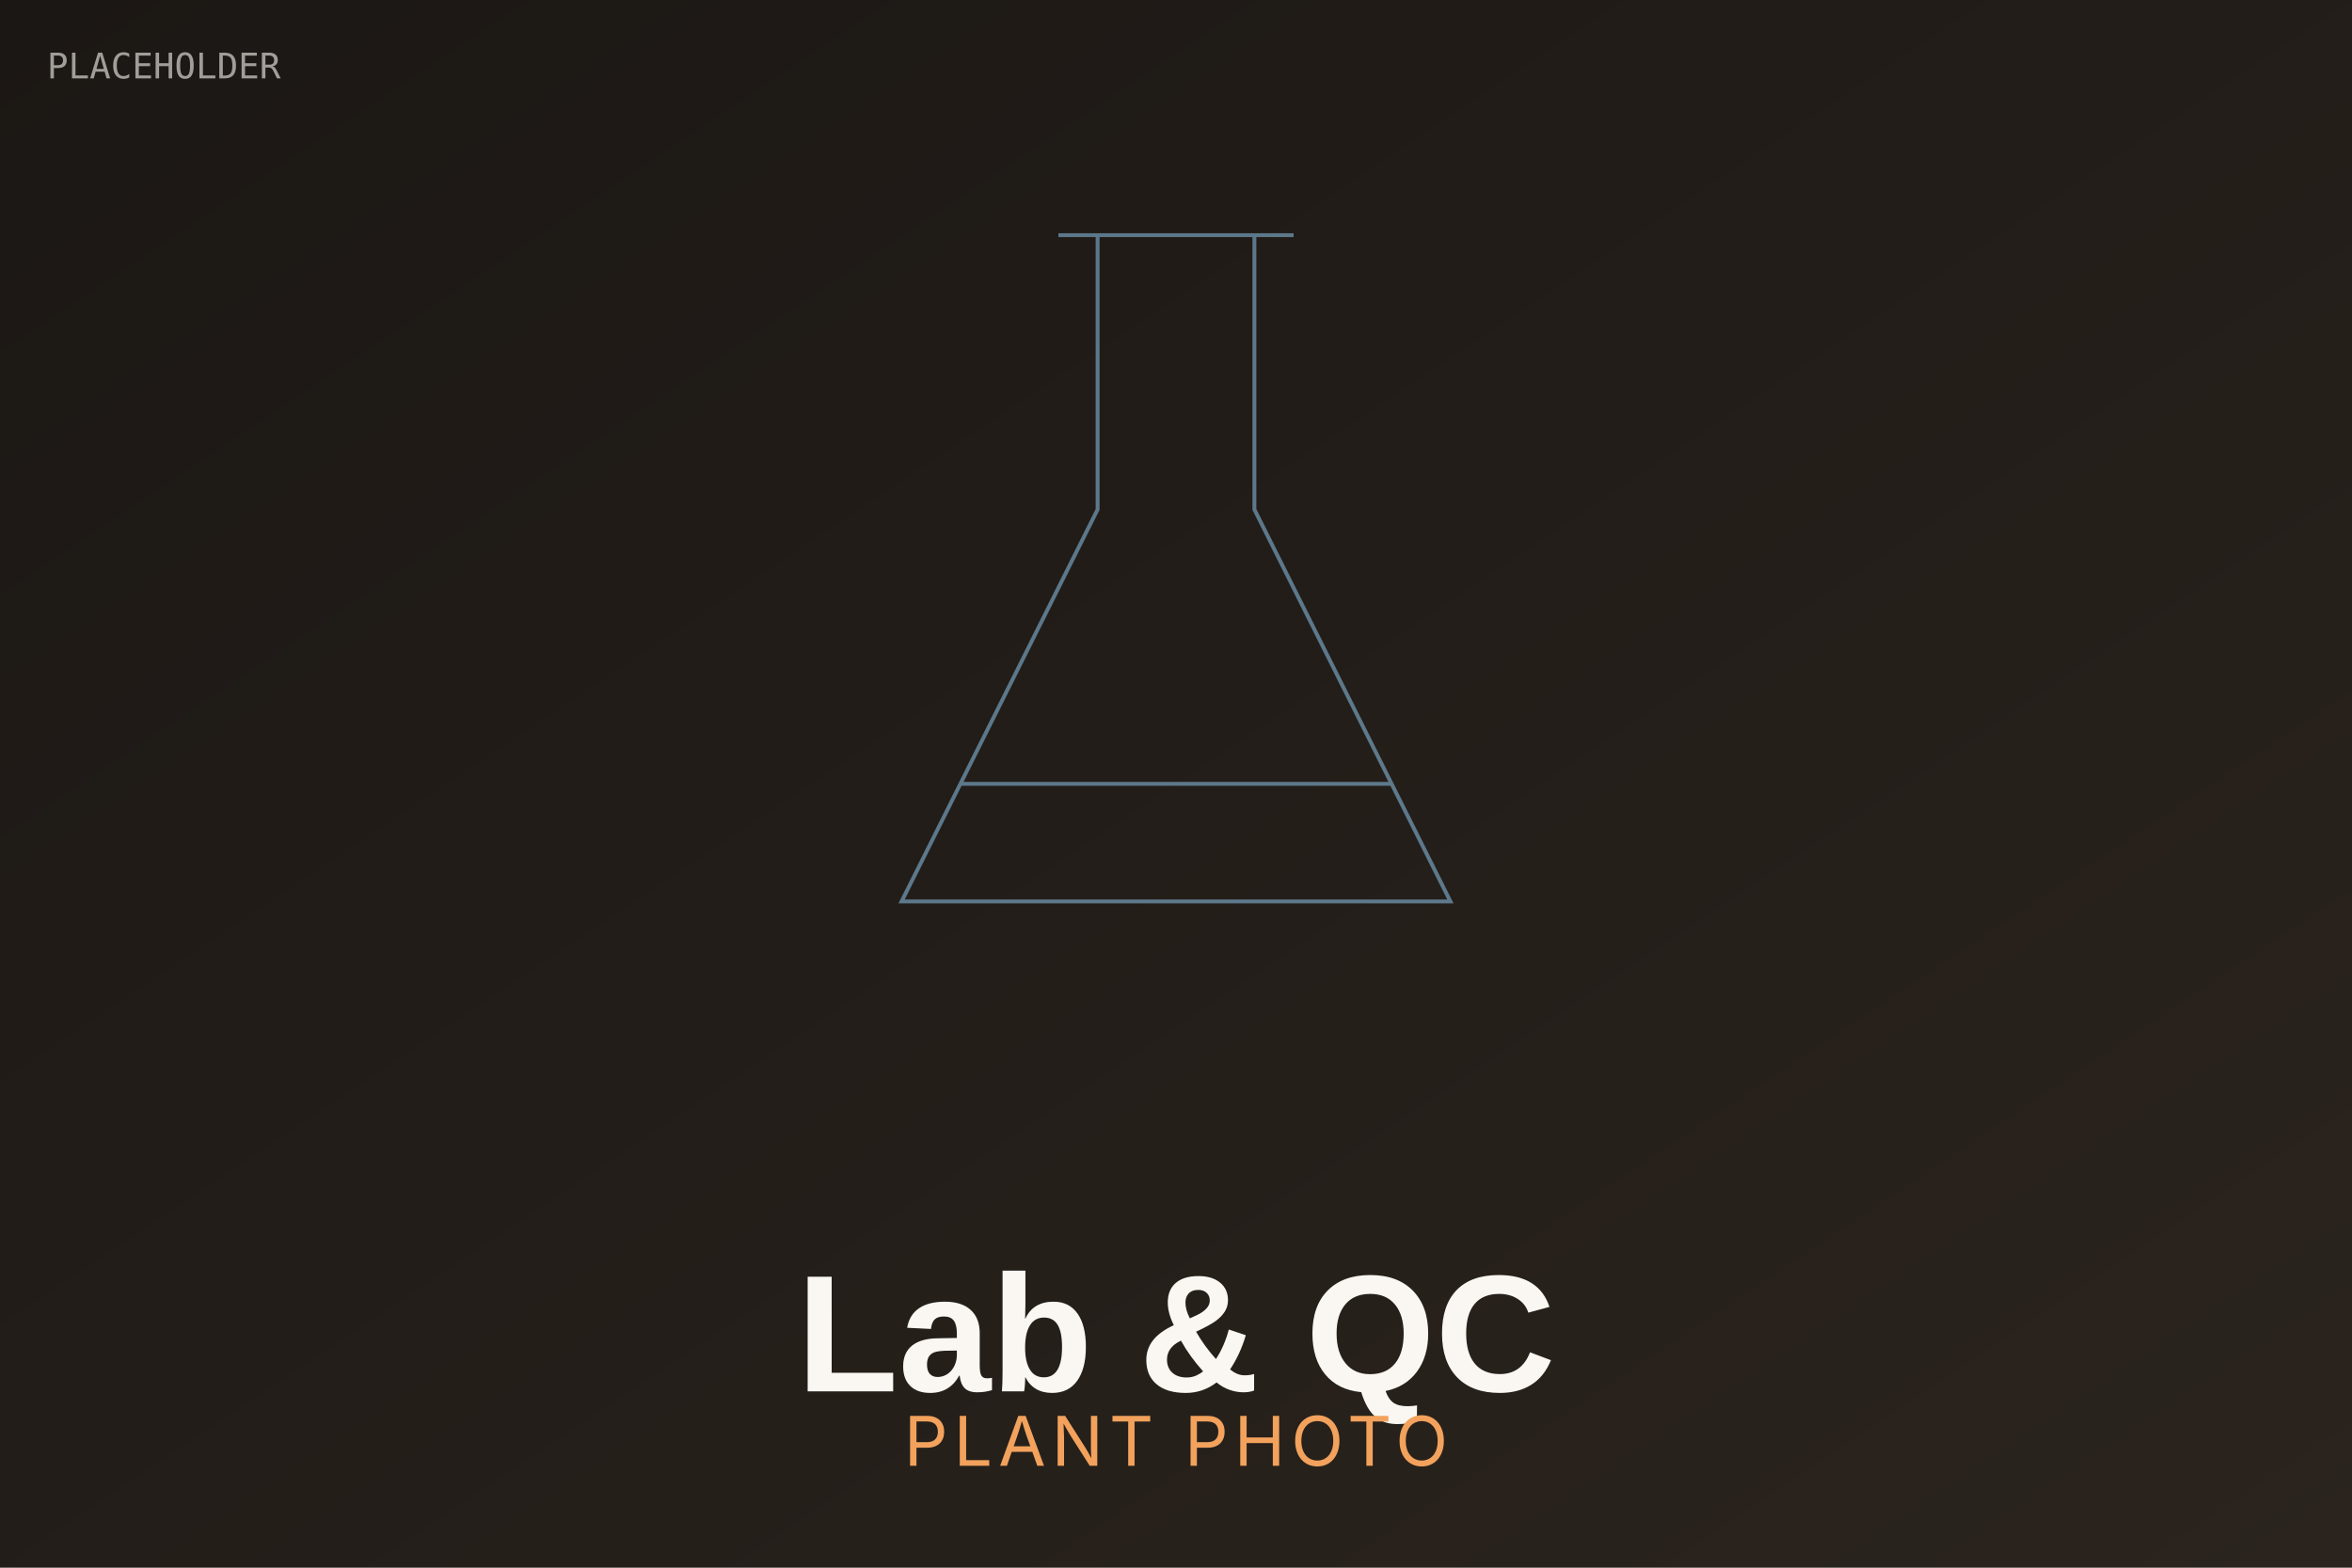
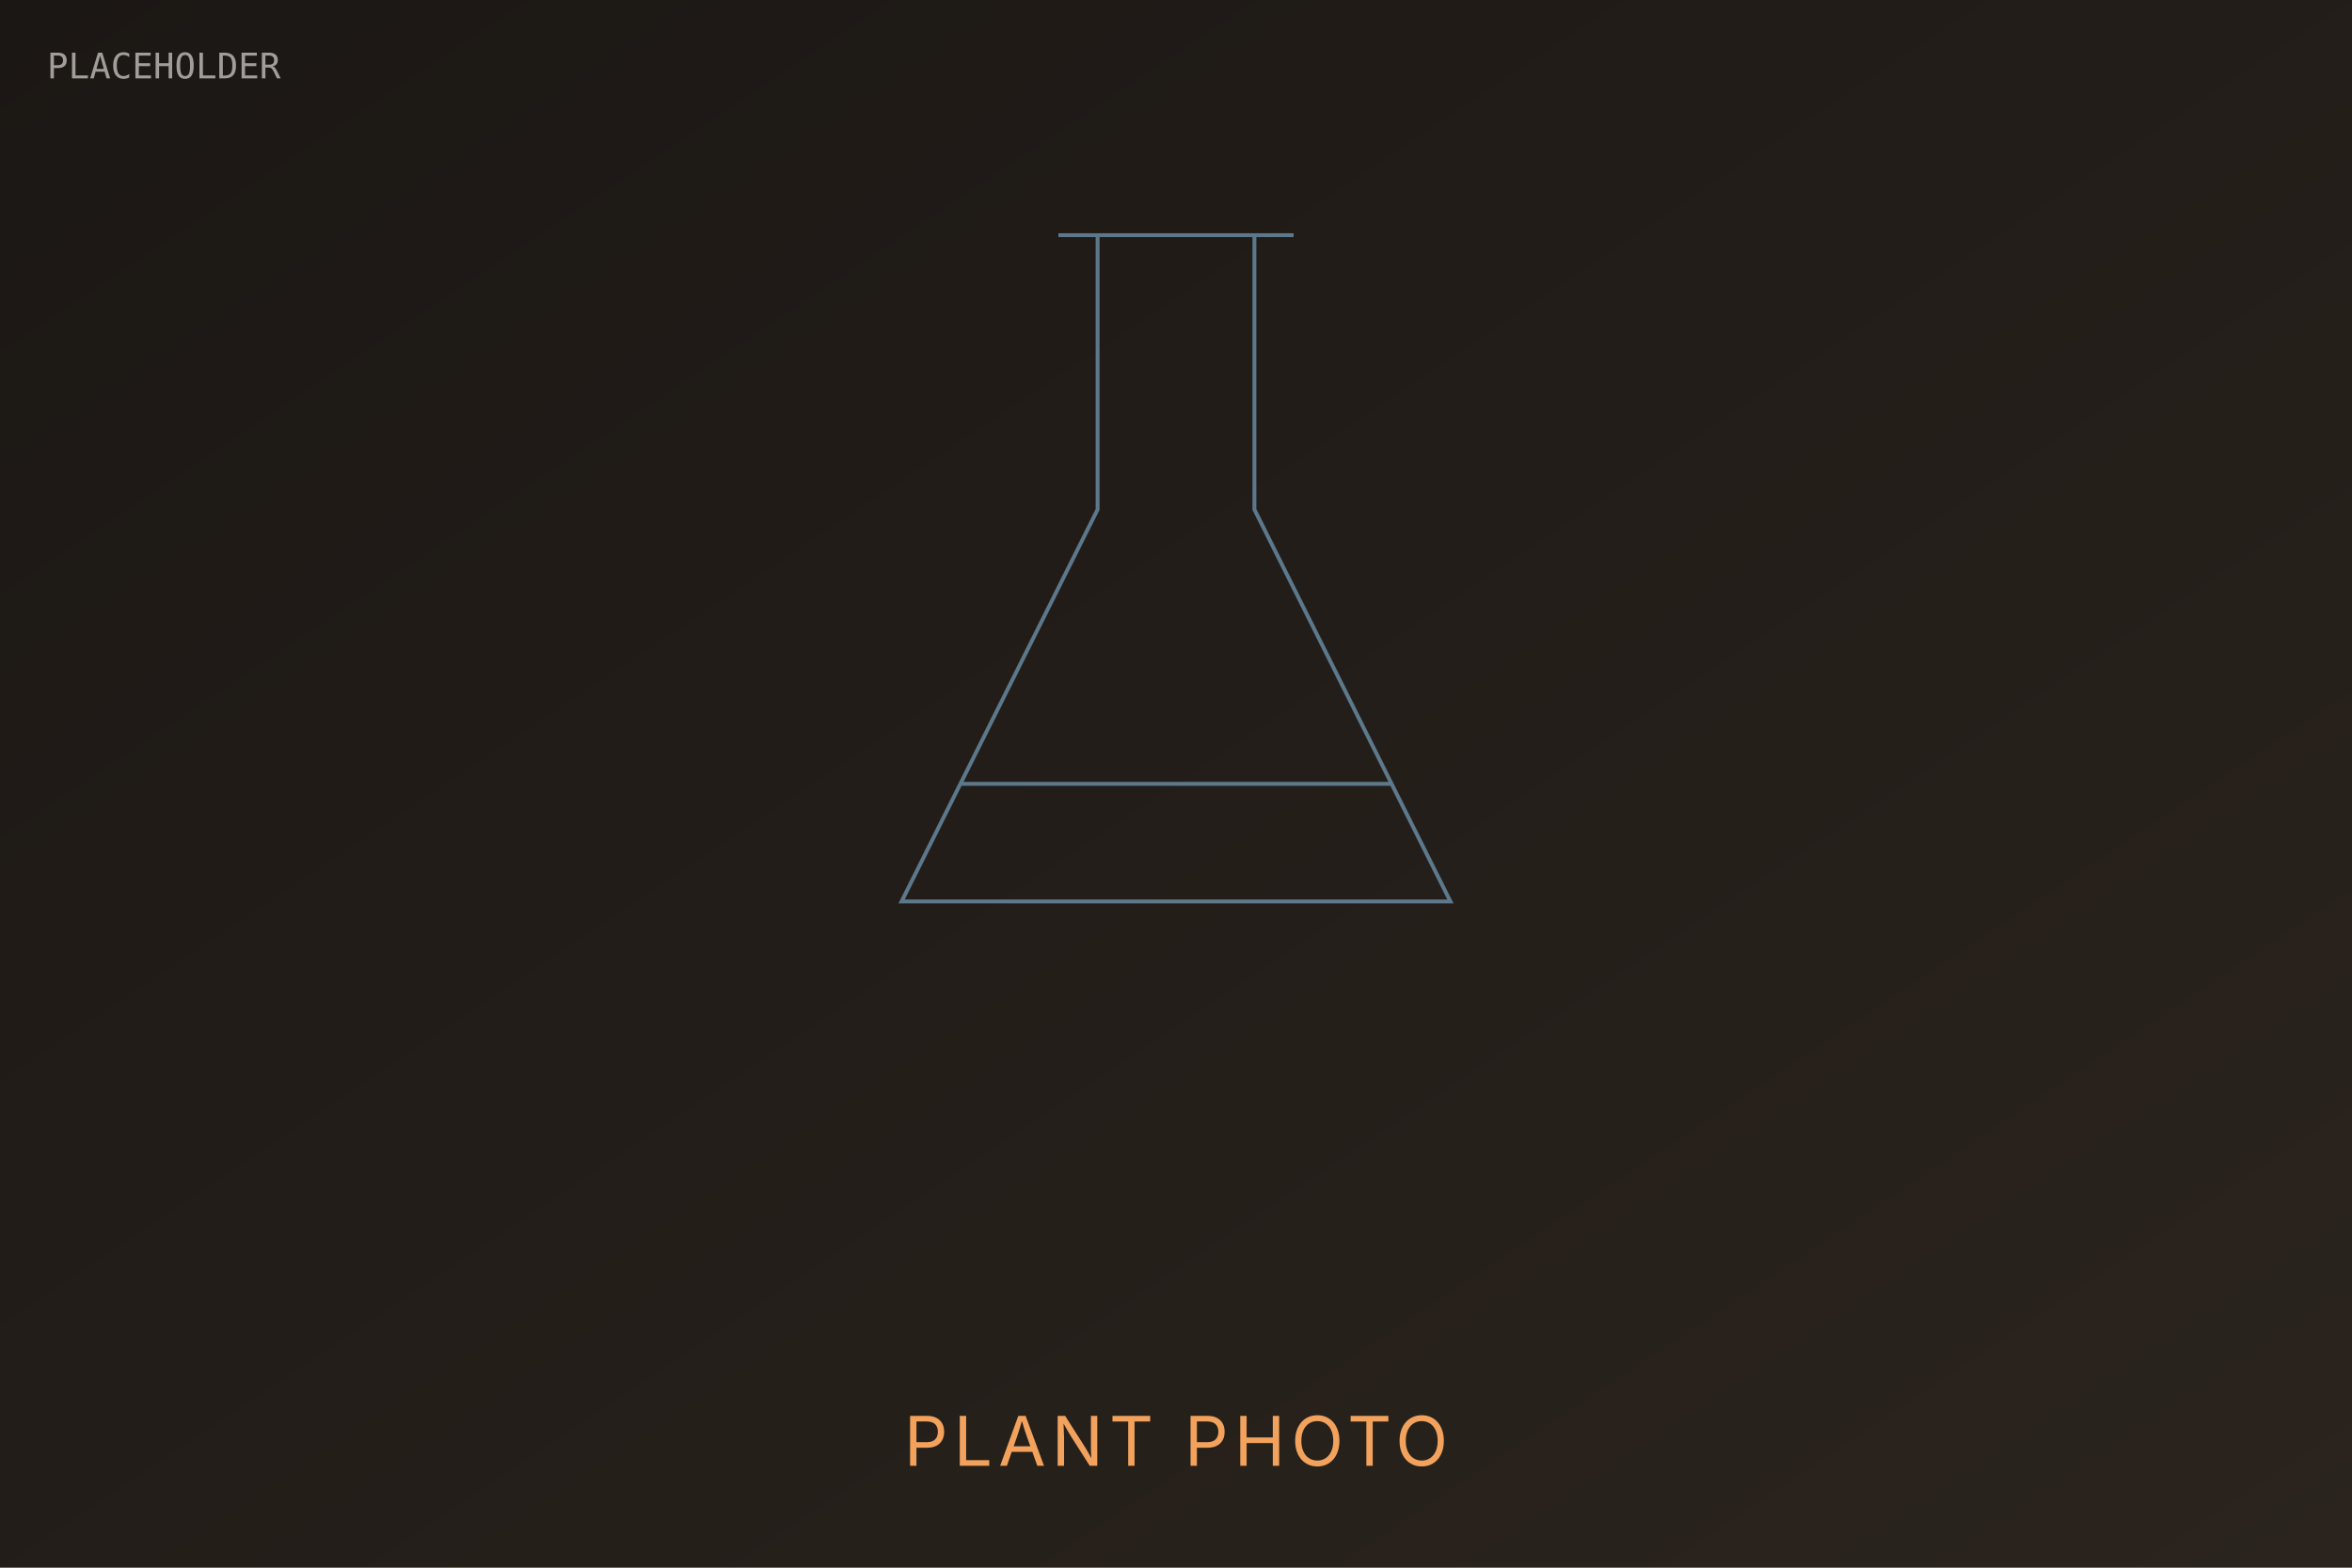
<svg xmlns="http://www.w3.org/2000/svg" viewBox="0 0 1200 800" width="1200" height="800">
  <defs>
    <linearGradient id="g" x1="0" y1="0" x2="1" y2="1">
      <stop offset="0" stop-color="#1B1714" />
      <stop offset="1" stop-color="#2B241E" />
    </linearGradient>
  </defs>
  <rect width="1200" height="800" fill="url(#g)" />
  <g fill="none" stroke="#8CC3E8" stroke-width="2" opacity=".55">
    <path d="M540 120h120M560 120v140l-100 200h280l-100-200V120" />
    <path d="M490 400h220" />
  </g>
-   <text x="600.0" y="710" text-anchor="middle" font-family="Plus Jakarta Sans,Arial,sans-serif" font-weight="800" font-size="85" fill="#FAF7F2">Lab &amp; QC</text>
  <text x="600.0" y="748" text-anchor="middle" font-family="Inter,Arial,sans-serif" font-size="35" fill="#F2A25C" letter-spacing="3">PLANT PHOTO</text>
  <text x="24" y="40" font-family="JetBrains Mono,monospace" font-size="18" fill="#FAF7F2" opacity=".6">PLACEHOLDER</text>
</svg>
